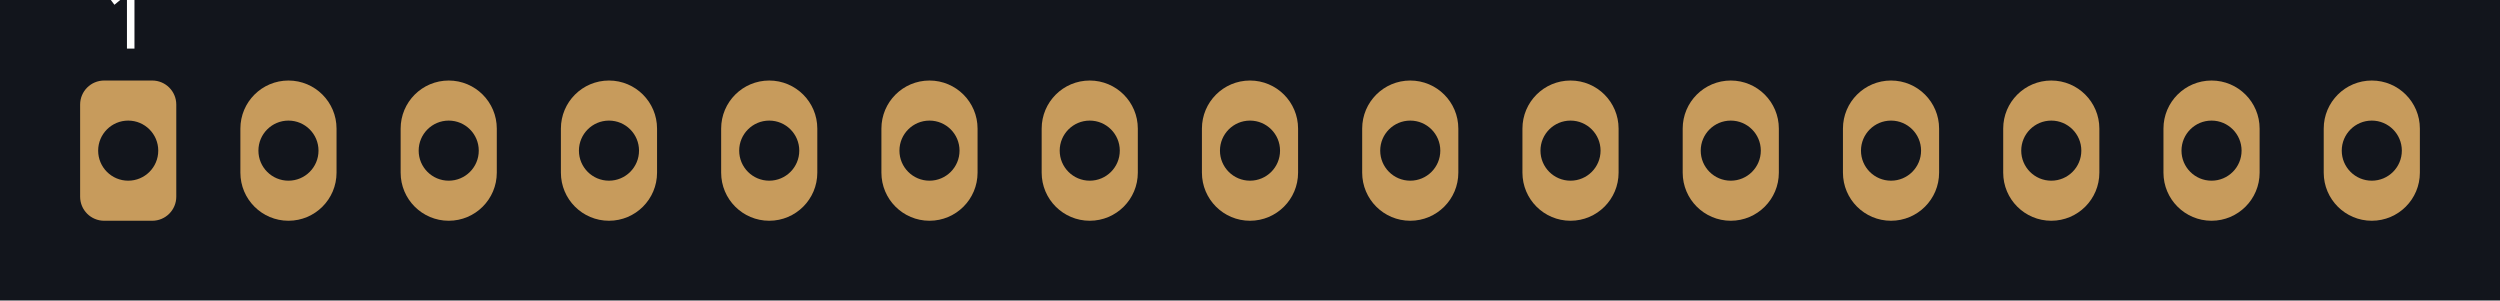
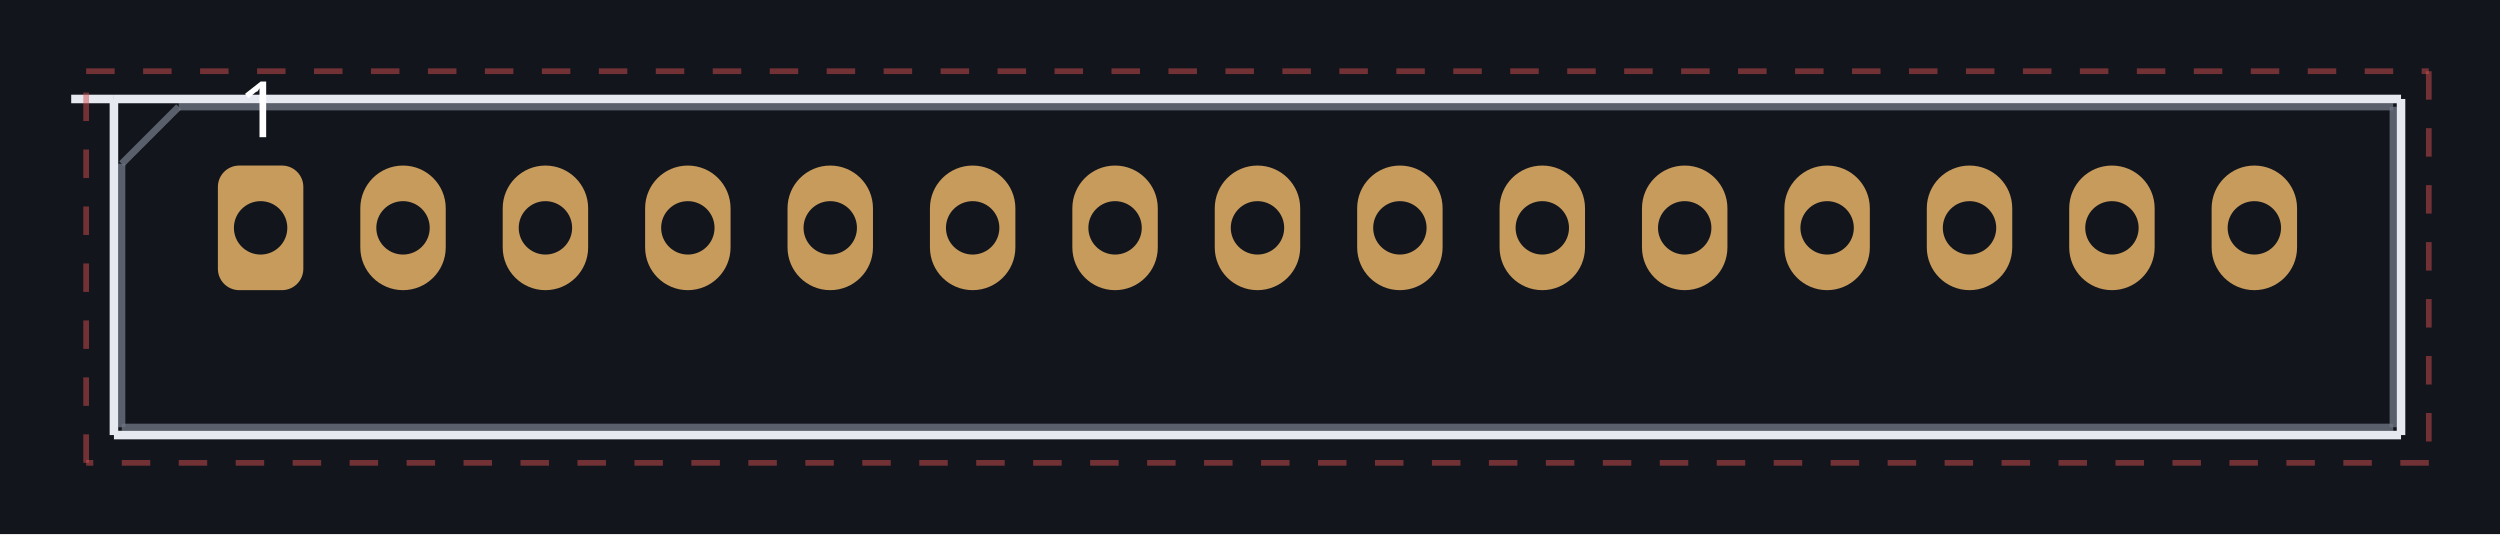
- <svg xmlns="http://www.w3.org/2000/svg" viewBox="-1.60 -1.88 31.20 3.75" preserveAspectRatio="xMidYMid meet" style="width:100%;height:100%">
-   <rect x="-1.60" y="-1.88" width="31.20" height="3.75" fill="#12151c" />
+ <svg xmlns="http://www.w3.org/2000/svg" viewBox="-3.66 -3.20 35.11 7.50" preserveAspectRatio="xMidYMid meet" style="width:100%;height:100%">
+   <rect x="-3.66" y="-3.20" width="35.11" height="7.50" fill="#12151c" />
+   <line x1="-1.150" y1="-1.700" x2="29.950" y2="-1.700" stroke="#6b7280" stroke-width="0.100" opacity="0.8" />
+   <line x1="29.950" y1="-1.700" x2="29.950" y2="2.800" stroke="#6b7280" stroke-width="0.100" opacity="0.8" />
+   <line x1="29.950" y1="2.800" x2="-1.950" y2="2.800" stroke="#6b7280" stroke-width="0.100" opacity="0.8" />
+   <line x1="-1.950" y1="2.800" x2="-1.950" y2="-0.900" stroke="#6b7280" stroke-width="0.100" opacity="0.8" />
+   <line x1="-1.950" y1="-0.900" x2="-1.150" y2="-1.700" stroke="#6b7280" stroke-width="0.100" opacity="0.8" />
+   <line x1="-2.060" y1="-1.810" x2="30.060" y2="-1.810" stroke="#e6e9ef" stroke-width="0.120" opacity="1" />
+   <line x1="30.060" y1="-1.810" x2="30.060" y2="2.910" stroke="#e6e9ef" stroke-width="0.120" opacity="1" />
+   <line x1="30.060" y1="2.910" x2="-2.060" y2="2.910" stroke="#e6e9ef" stroke-width="0.120" opacity="1" />
+   <line x1="-2.060" y1="2.910" x2="-2.060" y2="-1.810" stroke="#e6e9ef" stroke-width="0.120" opacity="1" />
+   <line x1="-2.060" y1="-1.810" x2="-2.660" y2="-1.810" stroke="#e6e9ef" stroke-width="0.120" opacity="1" />
+   <line x1="-2.450" y1="-2.200" x2="30.450" y2="-2.200" stroke="#d24d4d" stroke-width="0.080" opacity="0.5" stroke-dasharray="0.4 0.4" />
+   <line x1="30.450" y1="-2.200" x2="30.450" y2="3.300" stroke="#d24d4d" stroke-width="0.080" opacity="0.5" stroke-dasharray="0.4 0.4" />
+   <line x1="30.450" y1="3.300" x2="-2.450" y2="3.300" stroke="#d24d4d" stroke-width="0.080" opacity="0.5" stroke-dasharray="0.4 0.4" />
+   <line x1="-2.450" y1="3.300" x2="-2.450" y2="-2.200" stroke="#d24d4d" stroke-width="0.080" opacity="0.5" stroke-dasharray="0.4 0.4" />
  <rect x="-0.600" y="-0.875" width="1.200" height="1.750" rx="0.300" fill="#c79b5c" />
  <circle cx="0.000" cy="0.000" r="0.375" fill="#12151c" />
  <text x="0.000" y="-1.275" fill="#ffffff" font-size="1.1" text-anchor="middle" font-family="sans-serif">1</text>
  <rect x="1.400" y="-0.875" width="1.200" height="1.750" rx="0.600" fill="#c79b5c" />
  <circle cx="2.000" cy="0.000" r="0.375" fill="#12151c" />
  <rect x="3.400" y="-0.875" width="1.200" height="1.750" rx="0.600" fill="#c79b5c" />
  <circle cx="4.000" cy="0.000" r="0.375" fill="#12151c" />
  <rect x="5.400" y="-0.875" width="1.200" height="1.750" rx="0.600" fill="#c79b5c" />
  <circle cx="6.000" cy="0.000" r="0.375" fill="#12151c" />
  <rect x="7.400" y="-0.875" width="1.200" height="1.750" rx="0.600" fill="#c79b5c" />
  <circle cx="8.000" cy="0.000" r="0.375" fill="#12151c" />
  <rect x="9.400" y="-0.875" width="1.200" height="1.750" rx="0.600" fill="#c79b5c" />
  <circle cx="10.000" cy="0.000" r="0.375" fill="#12151c" />
  <rect x="11.400" y="-0.875" width="1.200" height="1.750" rx="0.600" fill="#c79b5c" />
  <circle cx="12.000" cy="0.000" r="0.375" fill="#12151c" />
  <rect x="13.400" y="-0.875" width="1.200" height="1.750" rx="0.600" fill="#c79b5c" />
  <circle cx="14.000" cy="0.000" r="0.375" fill="#12151c" />
  <rect x="15.400" y="-0.875" width="1.200" height="1.750" rx="0.600" fill="#c79b5c" />
  <circle cx="16.000" cy="0.000" r="0.375" fill="#12151c" />
  <rect x="17.400" y="-0.875" width="1.200" height="1.750" rx="0.600" fill="#c79b5c" />
  <circle cx="18.000" cy="0.000" r="0.375" fill="#12151c" />
  <rect x="19.400" y="-0.875" width="1.200" height="1.750" rx="0.600" fill="#c79b5c" />
  <circle cx="20.000" cy="0.000" r="0.375" fill="#12151c" />
  <rect x="21.400" y="-0.875" width="1.200" height="1.750" rx="0.600" fill="#c79b5c" />
  <circle cx="22.000" cy="0.000" r="0.375" fill="#12151c" />
  <rect x="23.400" y="-0.875" width="1.200" height="1.750" rx="0.600" fill="#c79b5c" />
  <circle cx="24.000" cy="0.000" r="0.375" fill="#12151c" />
  <rect x="25.400" y="-0.875" width="1.200" height="1.750" rx="0.600" fill="#c79b5c" />
  <circle cx="26.000" cy="0.000" r="0.375" fill="#12151c" />
  <rect x="27.400" y="-0.875" width="1.200" height="1.750" rx="0.600" fill="#c79b5c" />
  <circle cx="28.000" cy="0.000" r="0.375" fill="#12151c" />
</svg>
